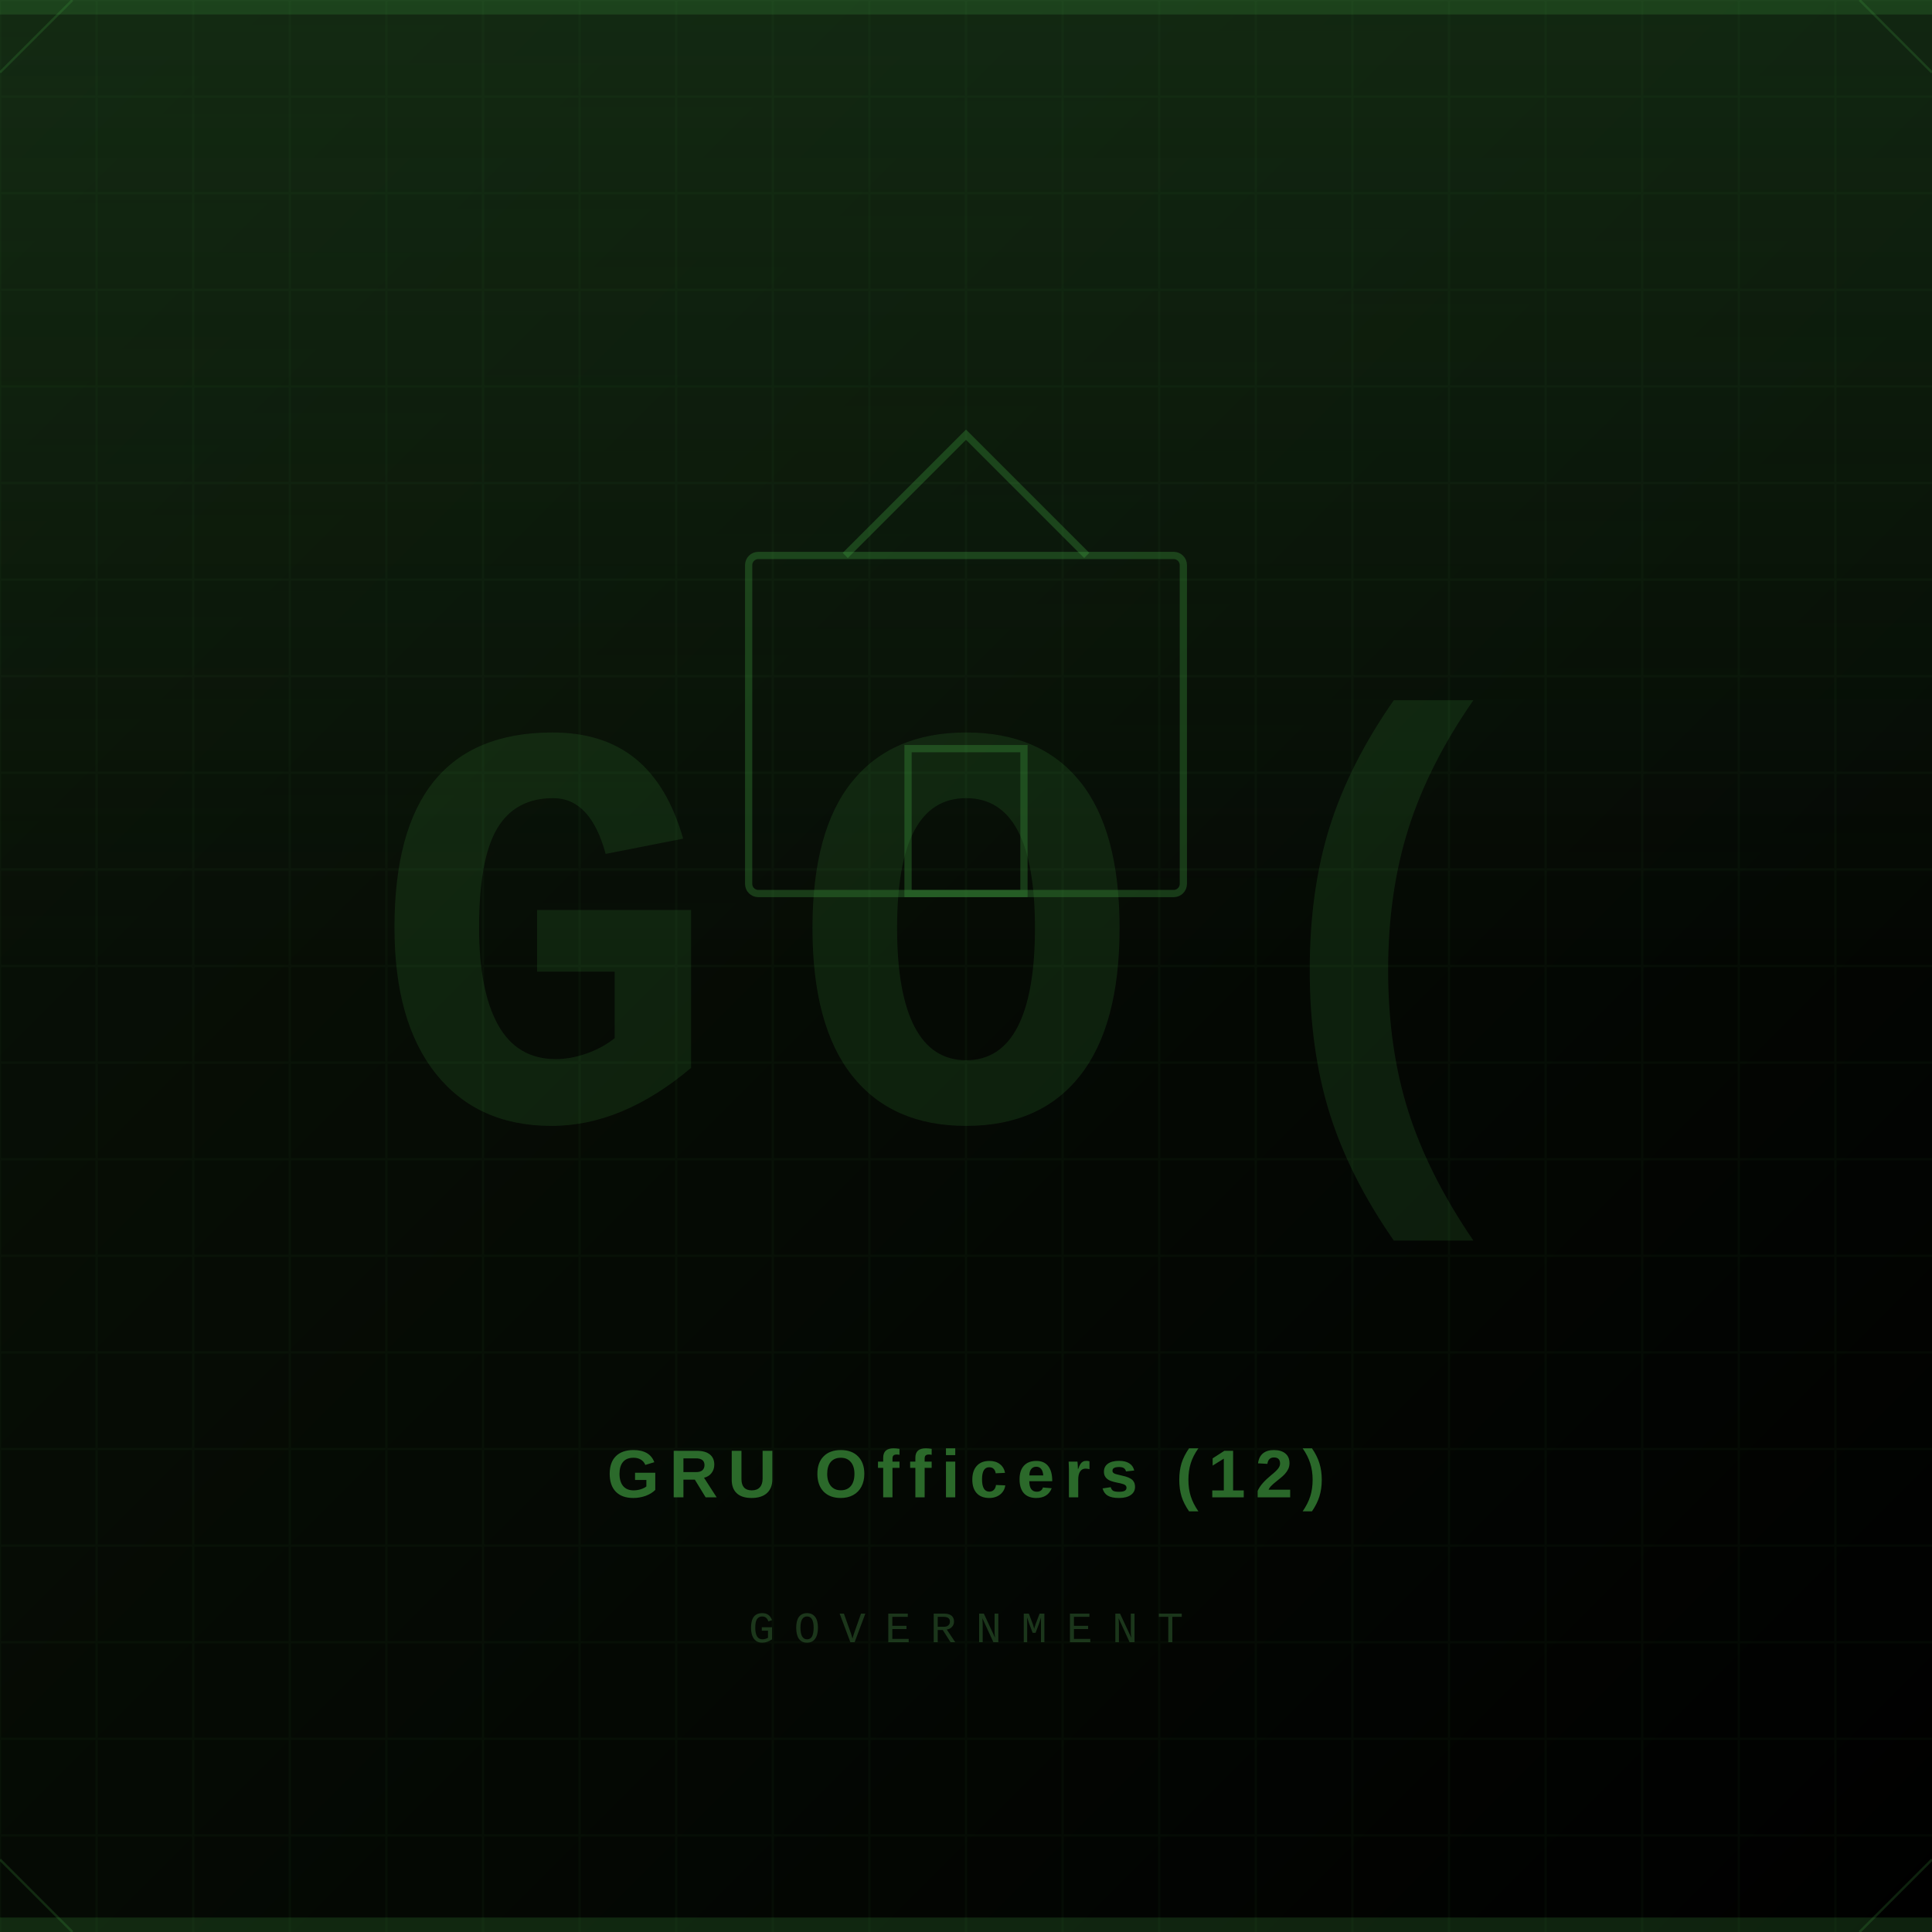
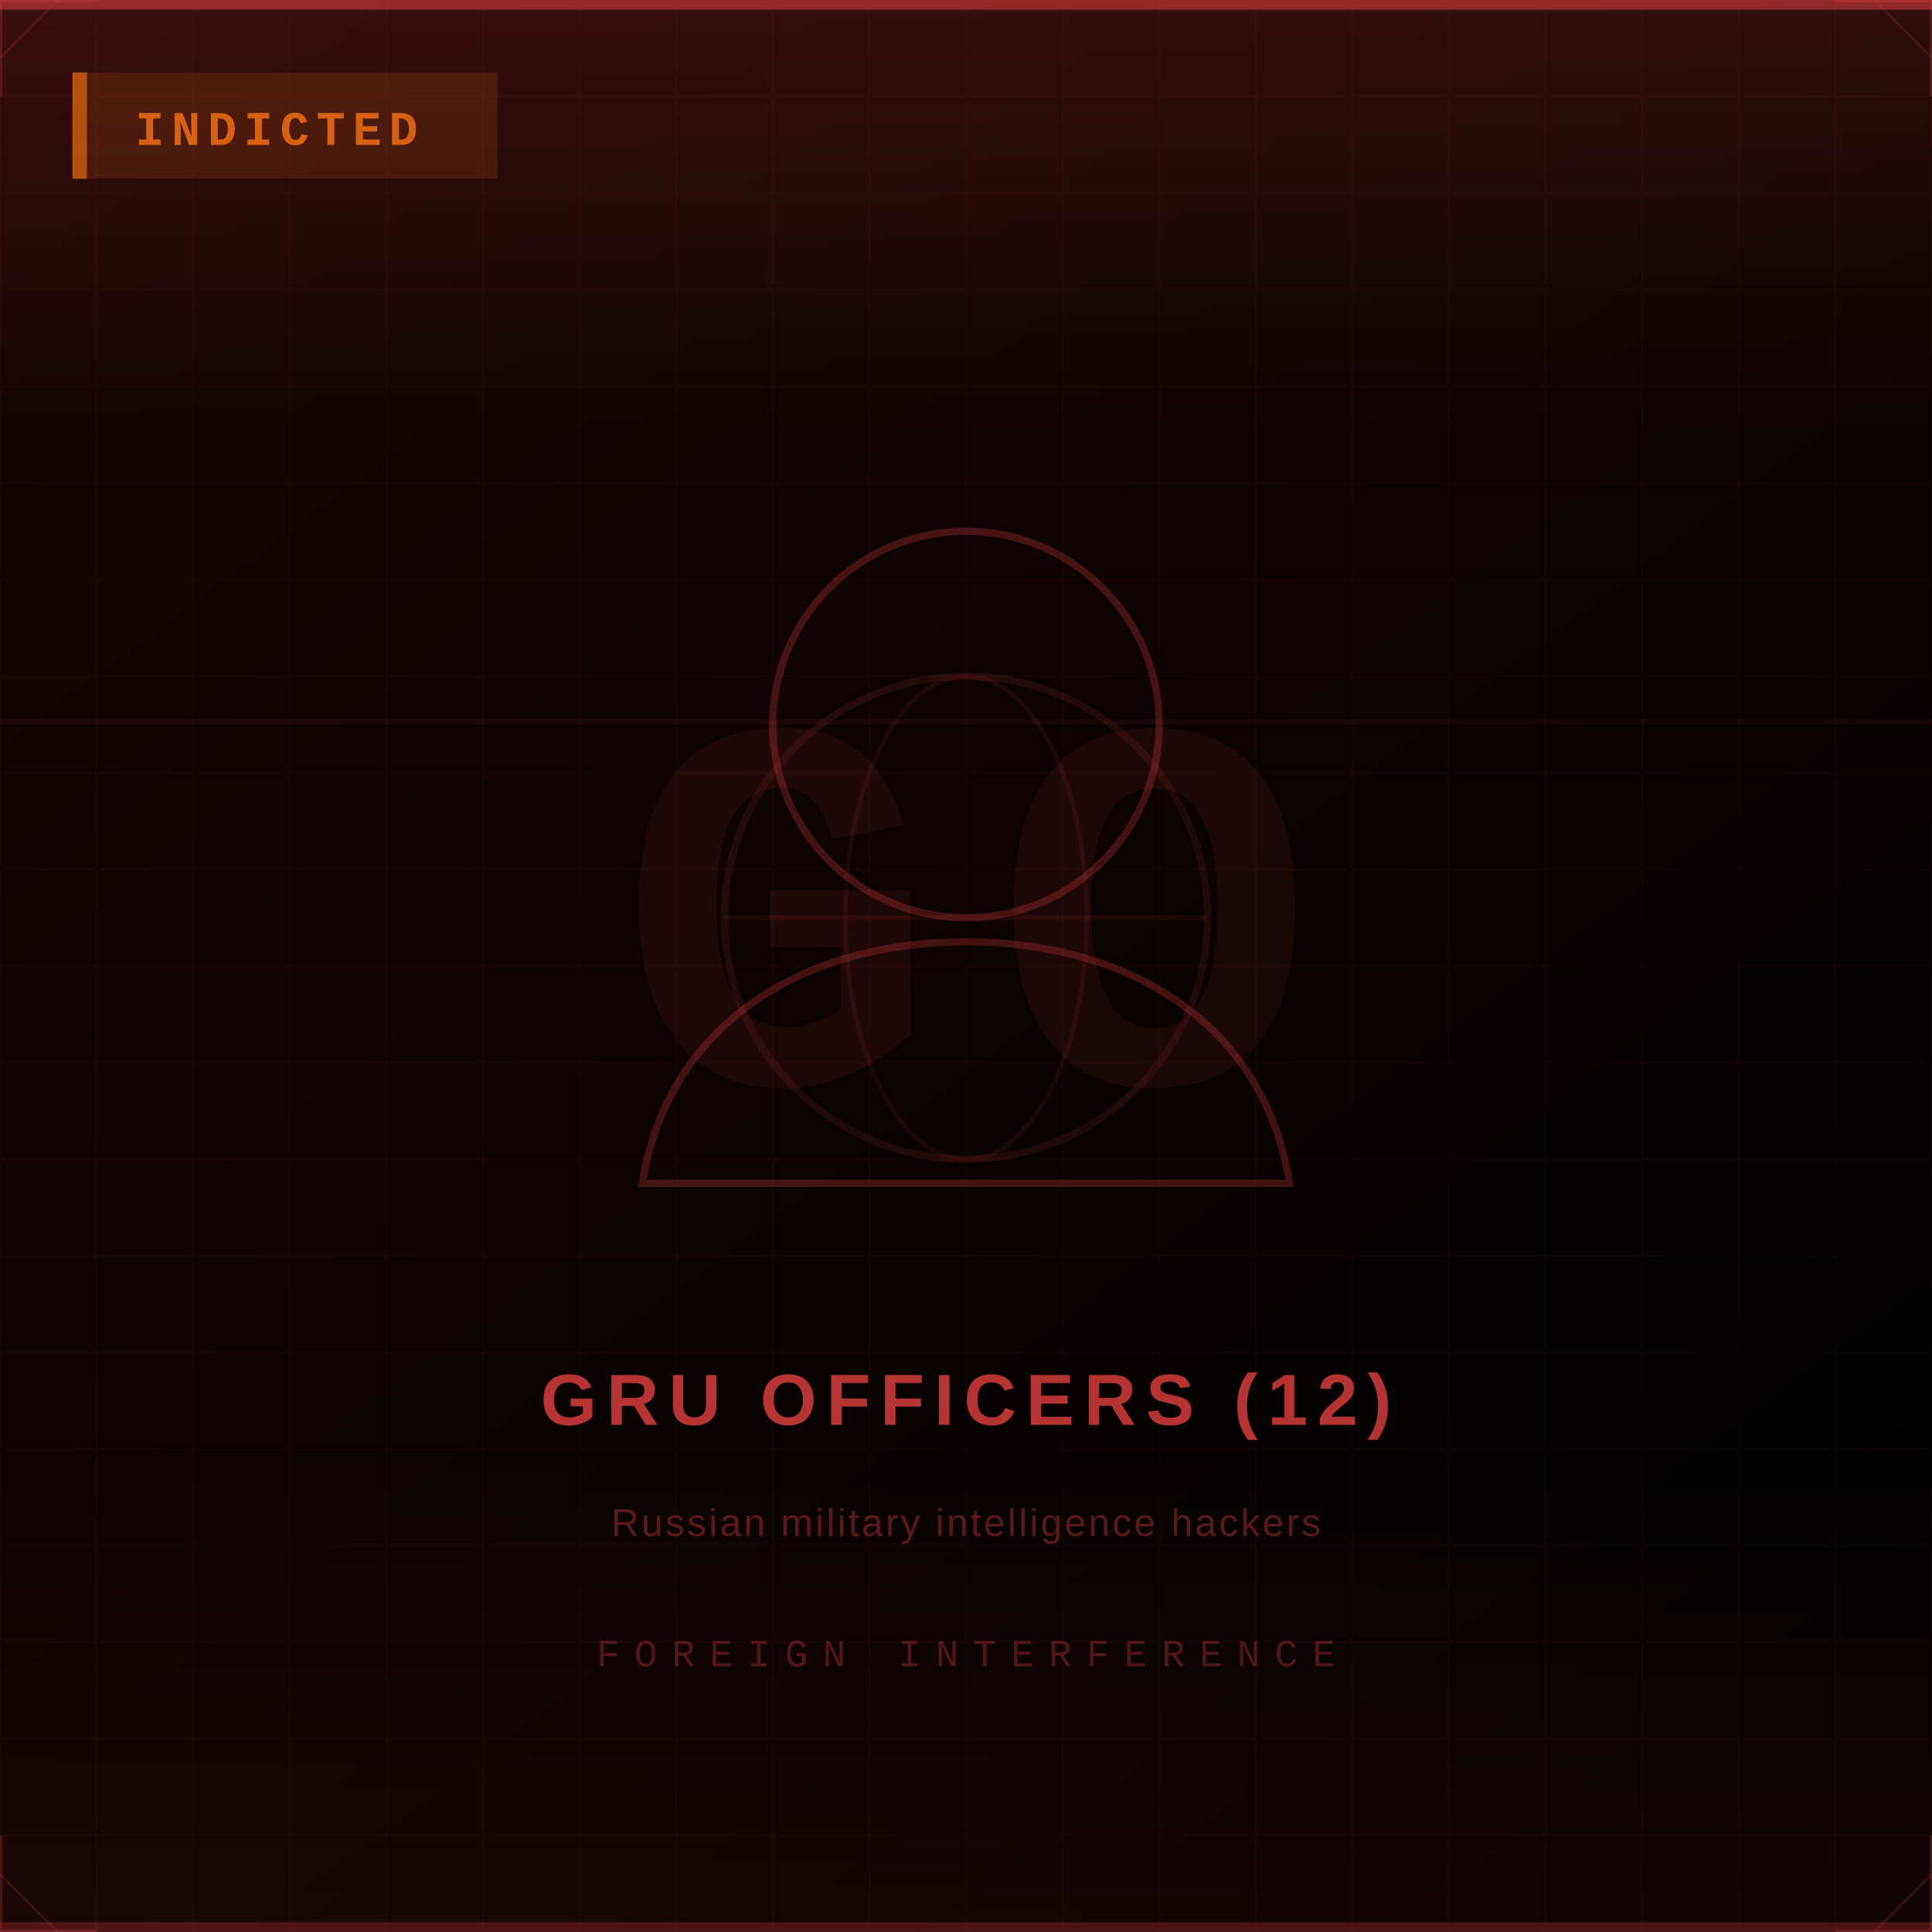
<svg xmlns="http://www.w3.org/2000/svg" width="400" height="400" viewBox="0 0 400 400">
  <defs>
-     <linearGradient id="bg" x1="0" y1="0" x2="1" y2="1">
-       <stop offset="0%" stop-color="#0a1408" />
+     <linearGradient id="bg" x1="0" y1="0" x2="0.75" y2="1">
+       <stop offset="0%" stop-color="#1a0505" />
      <stop offset="100%" stop-color="#000000" />
    </linearGradient>
-     <linearGradient id="accent" x1="0" y1="0" x2="0" y2="1">
-       <stop offset="0%" stop-color="#1a3a1a" stop-opacity="0.6" />
-       <stop offset="100%" stop-color="#1a3a1a" stop-opacity="0" />
+     <linearGradient id="glow" x1="0" y1="0" x2="0" y2="1">
+       <stop offset="0%" stop-color="#ef4444" stop-opacity="0.15" />
+       <stop offset="50%" stop-color="#ef4444" stop-opacity="0" />
+     </linearGradient>
+     <linearGradient id="bottomFade" x1="0" y1="0" x2="0" y2="1">
+       <stop offset="0%" stop-color="#ef4444" stop-opacity="0" />
+       <stop offset="100%" stop-color="#ef4444" stop-opacity="0.08" />
    </linearGradient>
  </defs>
  <rect width="400" height="400" fill="url(#bg)" />
-   <rect x="0" y="0" width="400" height="3" fill="#44aa44" opacity="0.4" />
-   <rect x="0" y="397" width="400" height="3" fill="#44aa44" opacity="0.2" />
-   <rect width="400" height="200" fill="url(#accent)" />
-   <g opacity="0.04" stroke="#44aa44" stroke-width="0.5">
+   <rect width="400" height="180" fill="url(#glow)" />
+   <rect y="300" width="400" height="100" fill="url(#bottomFade)" />
+   <g opacity="0.035" stroke="#ef4444" stroke-width="0.5">
    <line x1="0" y1="0" x2="0" y2="400" />
    <line x1="20" y1="0" x2="20" y2="400" />
    <line x1="40" y1="0" x2="40" y2="400" />
    <line x1="60" y1="0" x2="60" y2="400" />
    <line x1="80" y1="0" x2="80" y2="400" />
    <line x1="100" y1="0" x2="100" y2="400" />
    <line x1="120" y1="0" x2="120" y2="400" />
    <line x1="140" y1="0" x2="140" y2="400" />
    <line x1="160" y1="0" x2="160" y2="400" />
    <line x1="180" y1="0" x2="180" y2="400" />
    <line x1="200" y1="0" x2="200" y2="400" />
    <line x1="220" y1="0" x2="220" y2="400" />
    <line x1="240" y1="0" x2="240" y2="400" />
    <line x1="260" y1="0" x2="260" y2="400" />
    <line x1="280" y1="0" x2="280" y2="400" />
    <line x1="300" y1="0" x2="300" y2="400" />
    <line x1="320" y1="0" x2="320" y2="400" />
    <line x1="340" y1="0" x2="340" y2="400" />
    <line x1="360" y1="0" x2="360" y2="400" />
    <line x1="380" y1="0" x2="380" y2="400" />
+     <line x1="400" y1="0" x2="400" y2="400" />
    <line x1="0" y1="0" x2="400" y2="0" />
    <line x1="0" y1="20" x2="400" y2="20" />
    <line x1="0" y1="40" x2="400" y2="40" />
    <line x1="0" y1="60" x2="400" y2="60" />
    <line x1="0" y1="80" x2="400" y2="80" />
    <line x1="0" y1="100" x2="400" y2="100" />
    <line x1="0" y1="120" x2="400" y2="120" />
    <line x1="0" y1="140" x2="400" y2="140" />
    <line x1="0" y1="160" x2="400" y2="160" />
    <line x1="0" y1="180" x2="400" y2="180" />
    <line x1="0" y1="200" x2="400" y2="200" />
    <line x1="0" y1="220" x2="400" y2="220" />
    <line x1="0" y1="240" x2="400" y2="240" />
    <line x1="0" y1="260" x2="400" y2="260" />
    <line x1="0" y1="280" x2="400" y2="280" />
    <line x1="0" y1="300" x2="400" y2="300" />
    <line x1="0" y1="320" x2="400" y2="320" />
    <line x1="0" y1="340" x2="400" y2="340" />
    <line x1="0" y1="360" x2="400" y2="360" />
    <line x1="0" y1="380" x2="400" y2="380" />
+     <line x1="0" y1="400" x2="400" y2="400" />
  </g>
-   <text x="200" y="200" font-family="'Courier New',monospace" font-size="120" font-weight="900" fill="#44aa44" opacity="0.15" text-anchor="middle" dominant-baseline="central" letter-spacing="15">GO(</text>
-   <rect x="155" y="115" width="90" height="70" fill="none" stroke="#44aa44" stroke-width="1.5" opacity="0.3" rx="2" />
-   <path d="M175 115 L200 90 L225 115" fill="none" stroke="#44aa44" stroke-width="1.5" opacity="0.3" />
-   <rect x="188" y="155" width="24" height="30" fill="none" stroke="#44aa44" stroke-width="1.5" opacity="0.3" />
-   <text x="200" y="310" font-family="'Helvetica Neue',Arial,sans-serif" font-size="14" font-weight="700" fill="#44aa44" opacity="0.6" text-anchor="middle" letter-spacing="2" text-transform="uppercase">GRU Officers (12)</text>
-   <text x="200" y="340" font-family="'Courier New',monospace" font-size="9" fill="#336633" opacity="0.5" text-anchor="middle" letter-spacing="4" text-transform="uppercase">GOVERNMENT</text>
-   <line x1="0" y1="15" x2="15" y2="0" stroke="#44aa44" stroke-width="0.5" opacity="0.2" />
-   <line x1="385" y1="0" x2="400" y2="15" stroke="#44aa44" stroke-width="0.5" opacity="0.2" />
-   <line x1="0" y1="385" x2="15" y2="400" stroke="#44aa44" stroke-width="0.5" opacity="0.2" />
-   <line x1="385" y1="400" x2="400" y2="385" stroke="#44aa44" stroke-width="0.5" opacity="0.2" />
+   <rect x="0" y="149" width="400" height="1" fill="#ef4444" opacity="0.06" />
+   <rect x="0" y="0" width="400" height="2" fill="#ef4444" opacity="0.5" />
+   <circle cx="200" cy="190" r="50" fill="none" stroke="#ef4444" stroke-width="1.5" opacity="0.1" />
+   <ellipse cx="200" cy="190" rx="25" ry="50" fill="none" stroke="#ef4444" stroke-width="1" opacity="0.08" />
+   <line x1="150" y1="190" x2="250" y2="190" stroke="#ef4444" stroke-width="1" opacity="0.08" />
+   <text x="200" y="195" font-family="'Courier New',monospace" font-size="110" font-weight="900" fill="#ef4444" opacity="0.08" text-anchor="middle" dominant-baseline="central" letter-spacing="12">GO</text>
+   <circle cx="200" cy="150" r="40" fill="none" stroke="#ef4444" stroke-width="1.5" opacity="0.25" />
+   <path d="M200 195 C165 195 138 213 133 245 L267 245 C262 213 235 195 200 195Z" fill="none" stroke="#ef4444" stroke-width="1.5" opacity="0.25" />
+   <rect x="15" y="15" width="88" height="22" fill="#f97316" opacity="0.15" />
+   <rect x="15" y="15" width="3" height="22" fill="#f97316" opacity="0.6" />
+   <text x="28" y="30" font-family="'Courier New',monospace" font-size="10" font-weight="700" fill="#f97316" opacity="0.8" letter-spacing="1.5">INDICTED</text>
+   <text x="200" y="295" font-family="'Helvetica Neue',Arial,sans-serif" font-size="15" font-weight="700" fill="#ef4444" opacity="0.75" text-anchor="middle" letter-spacing="2">GRU OFFICERS (12)</text>
+   <text x="200" y="318" font-family="'Helvetica Neue',Arial,sans-serif" font-size="8" fill="#ef4444" opacity="0.35" text-anchor="middle" letter-spacing="0.5">Russian military intelligence hackers</text>
+   <text x="200" y="345" font-family="'Courier New',monospace" font-size="8" fill="#ef4444" opacity="0.3" text-anchor="middle" letter-spacing="3">FOREIGN INTERFERENCE</text>
+   <polyline points="0,20 0,0 20,0" fill="none" stroke="#ef4444" stroke-width="1" opacity="0.2" />
+   <polyline points="380,0 400,0 400,20" fill="none" stroke="#ef4444" stroke-width="1" opacity="0.2" />
+   <polyline points="0,380 0,400 20,400" fill="none" stroke="#ef4444" stroke-width="1" opacity="0.2" />
+   <polyline points="380,400 400,400 400,380" fill="none" stroke="#ef4444" stroke-width="1" opacity="0.2" />
+   <rect x="0" y="398" width="400" height="2" fill="#ef4444" opacity="0.25" />
+   <line x1="0" y1="12" x2="12" y2="0" stroke="#ef4444" stroke-width="0.5" opacity="0.15" />
+   <line x1="388" y1="0" x2="400" y2="12" stroke="#ef4444" stroke-width="0.5" opacity="0.15" />
+   <line x1="0" y1="388" x2="12" y2="400" stroke="#ef4444" stroke-width="0.5" opacity="0.15" />
+   <line x1="388" y1="400" x2="400" y2="388" stroke="#ef4444" stroke-width="0.5" opacity="0.15" />
</svg>
